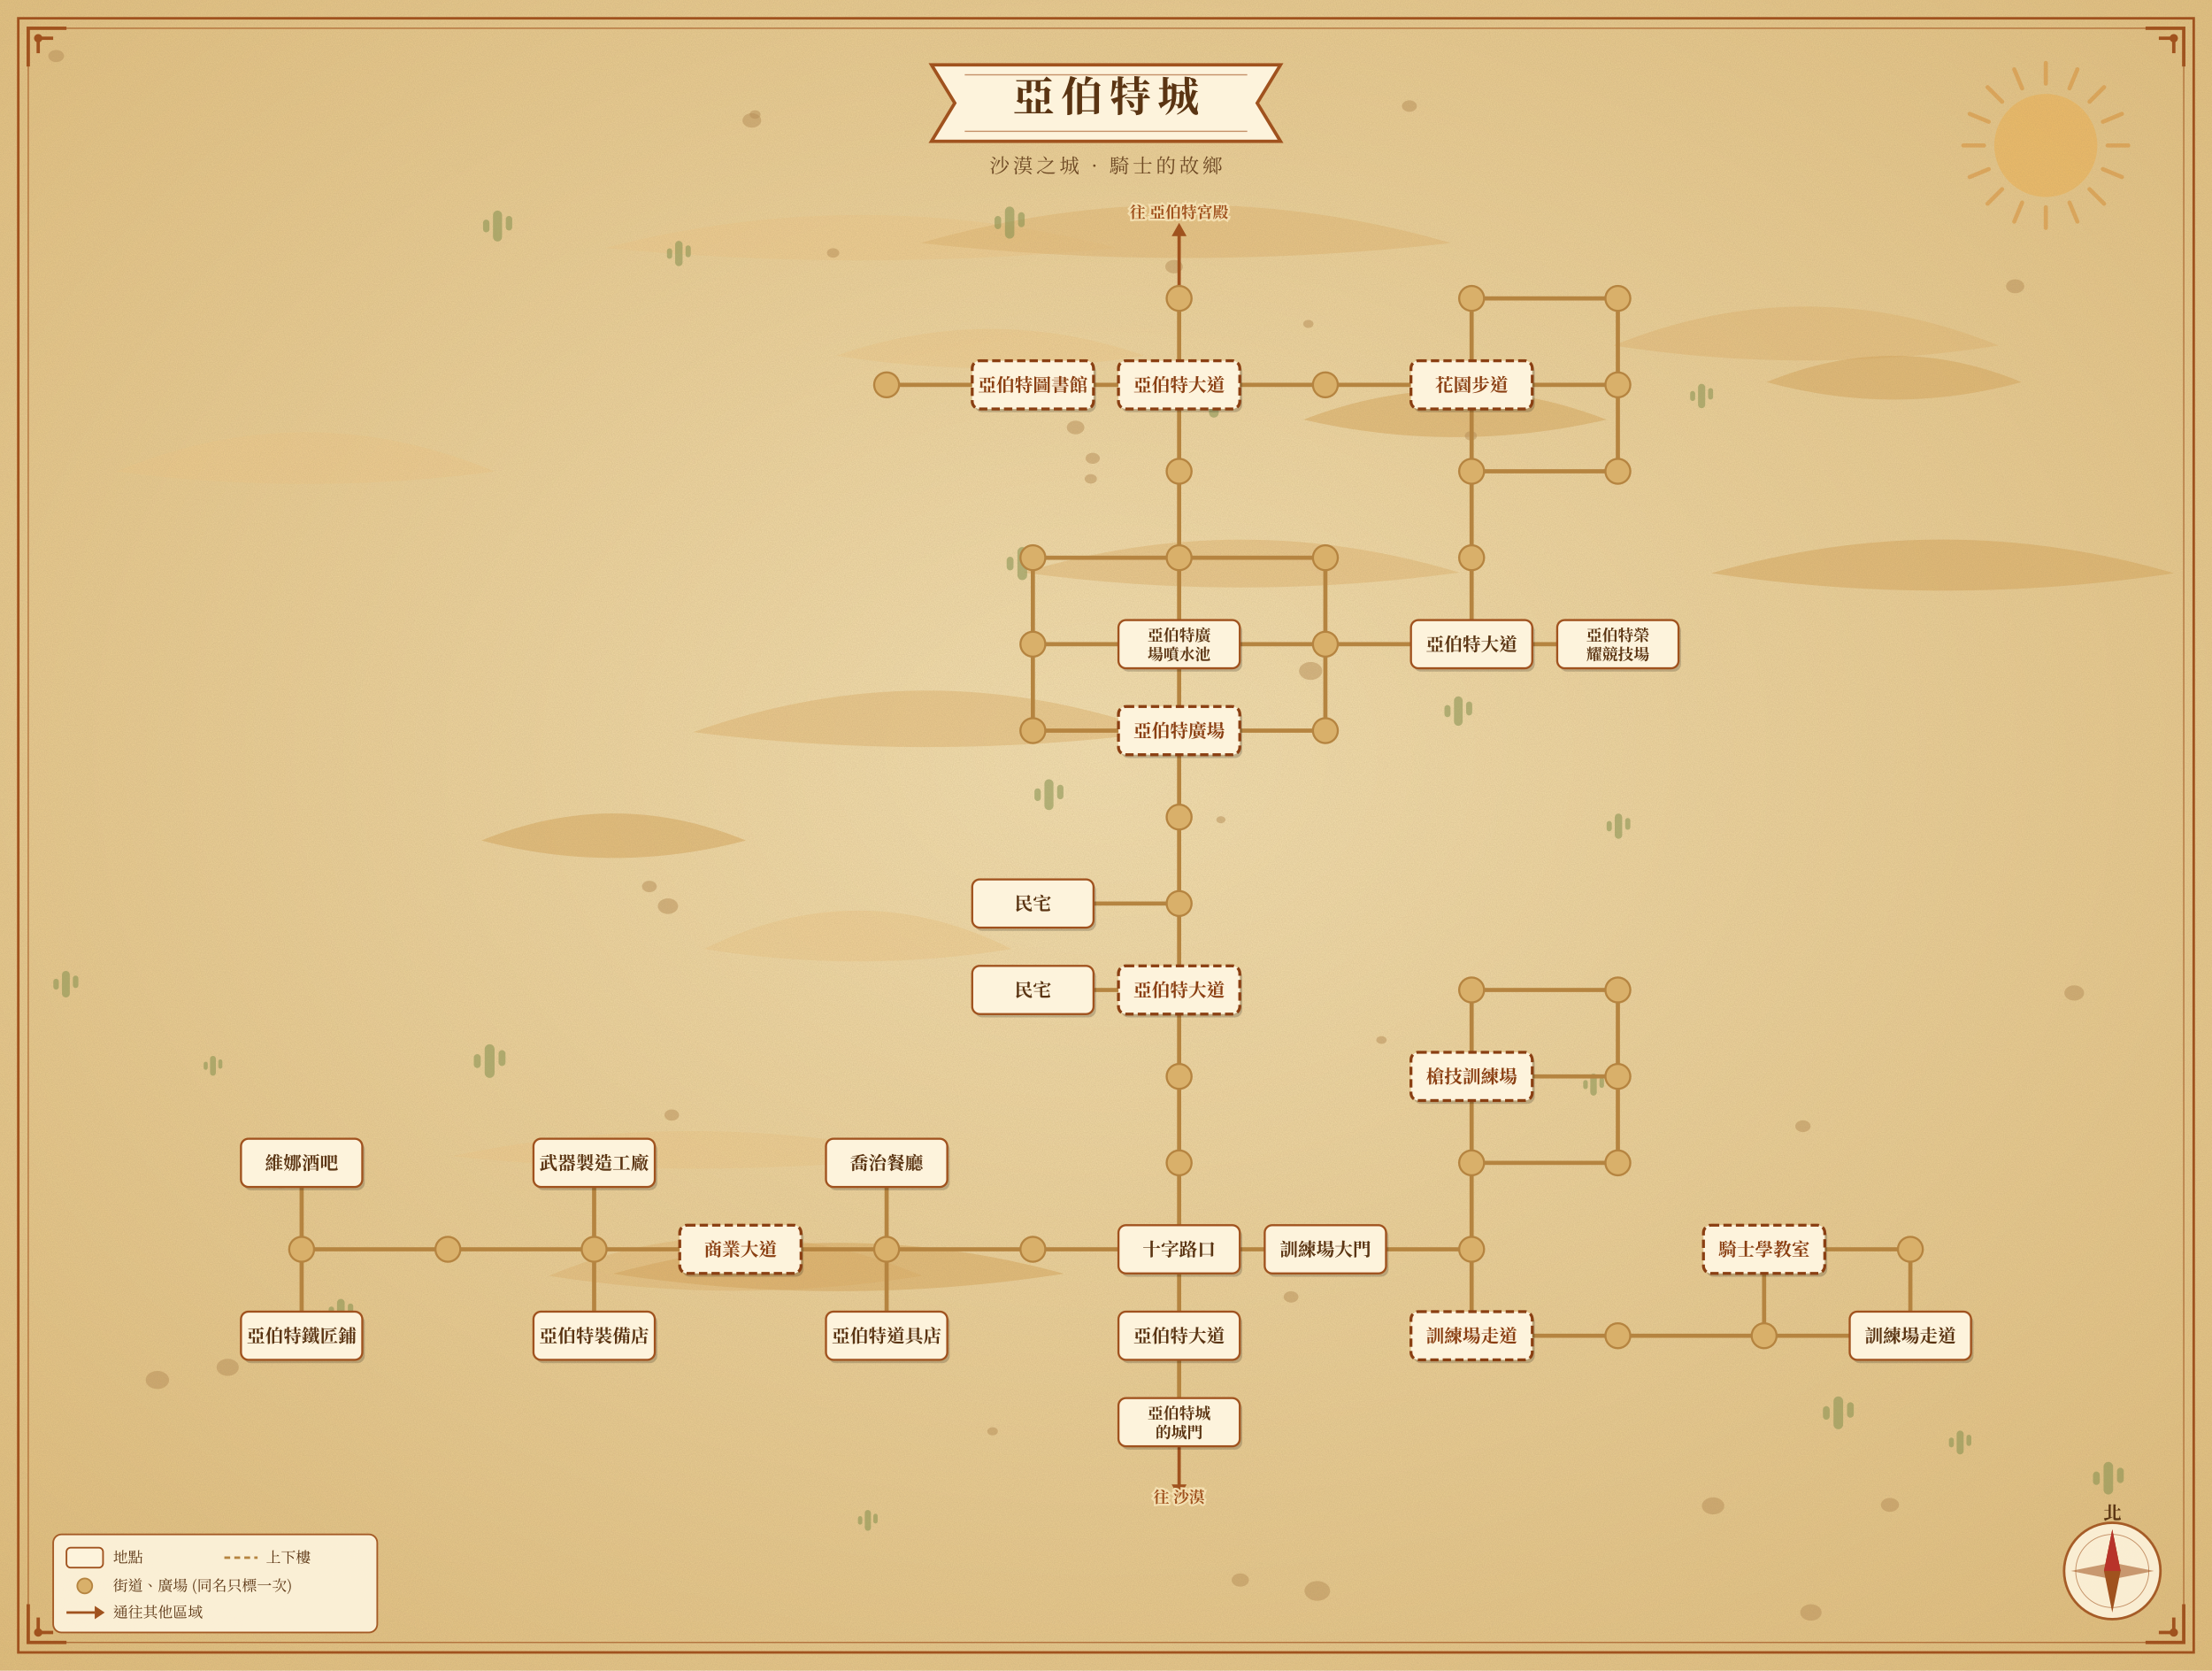
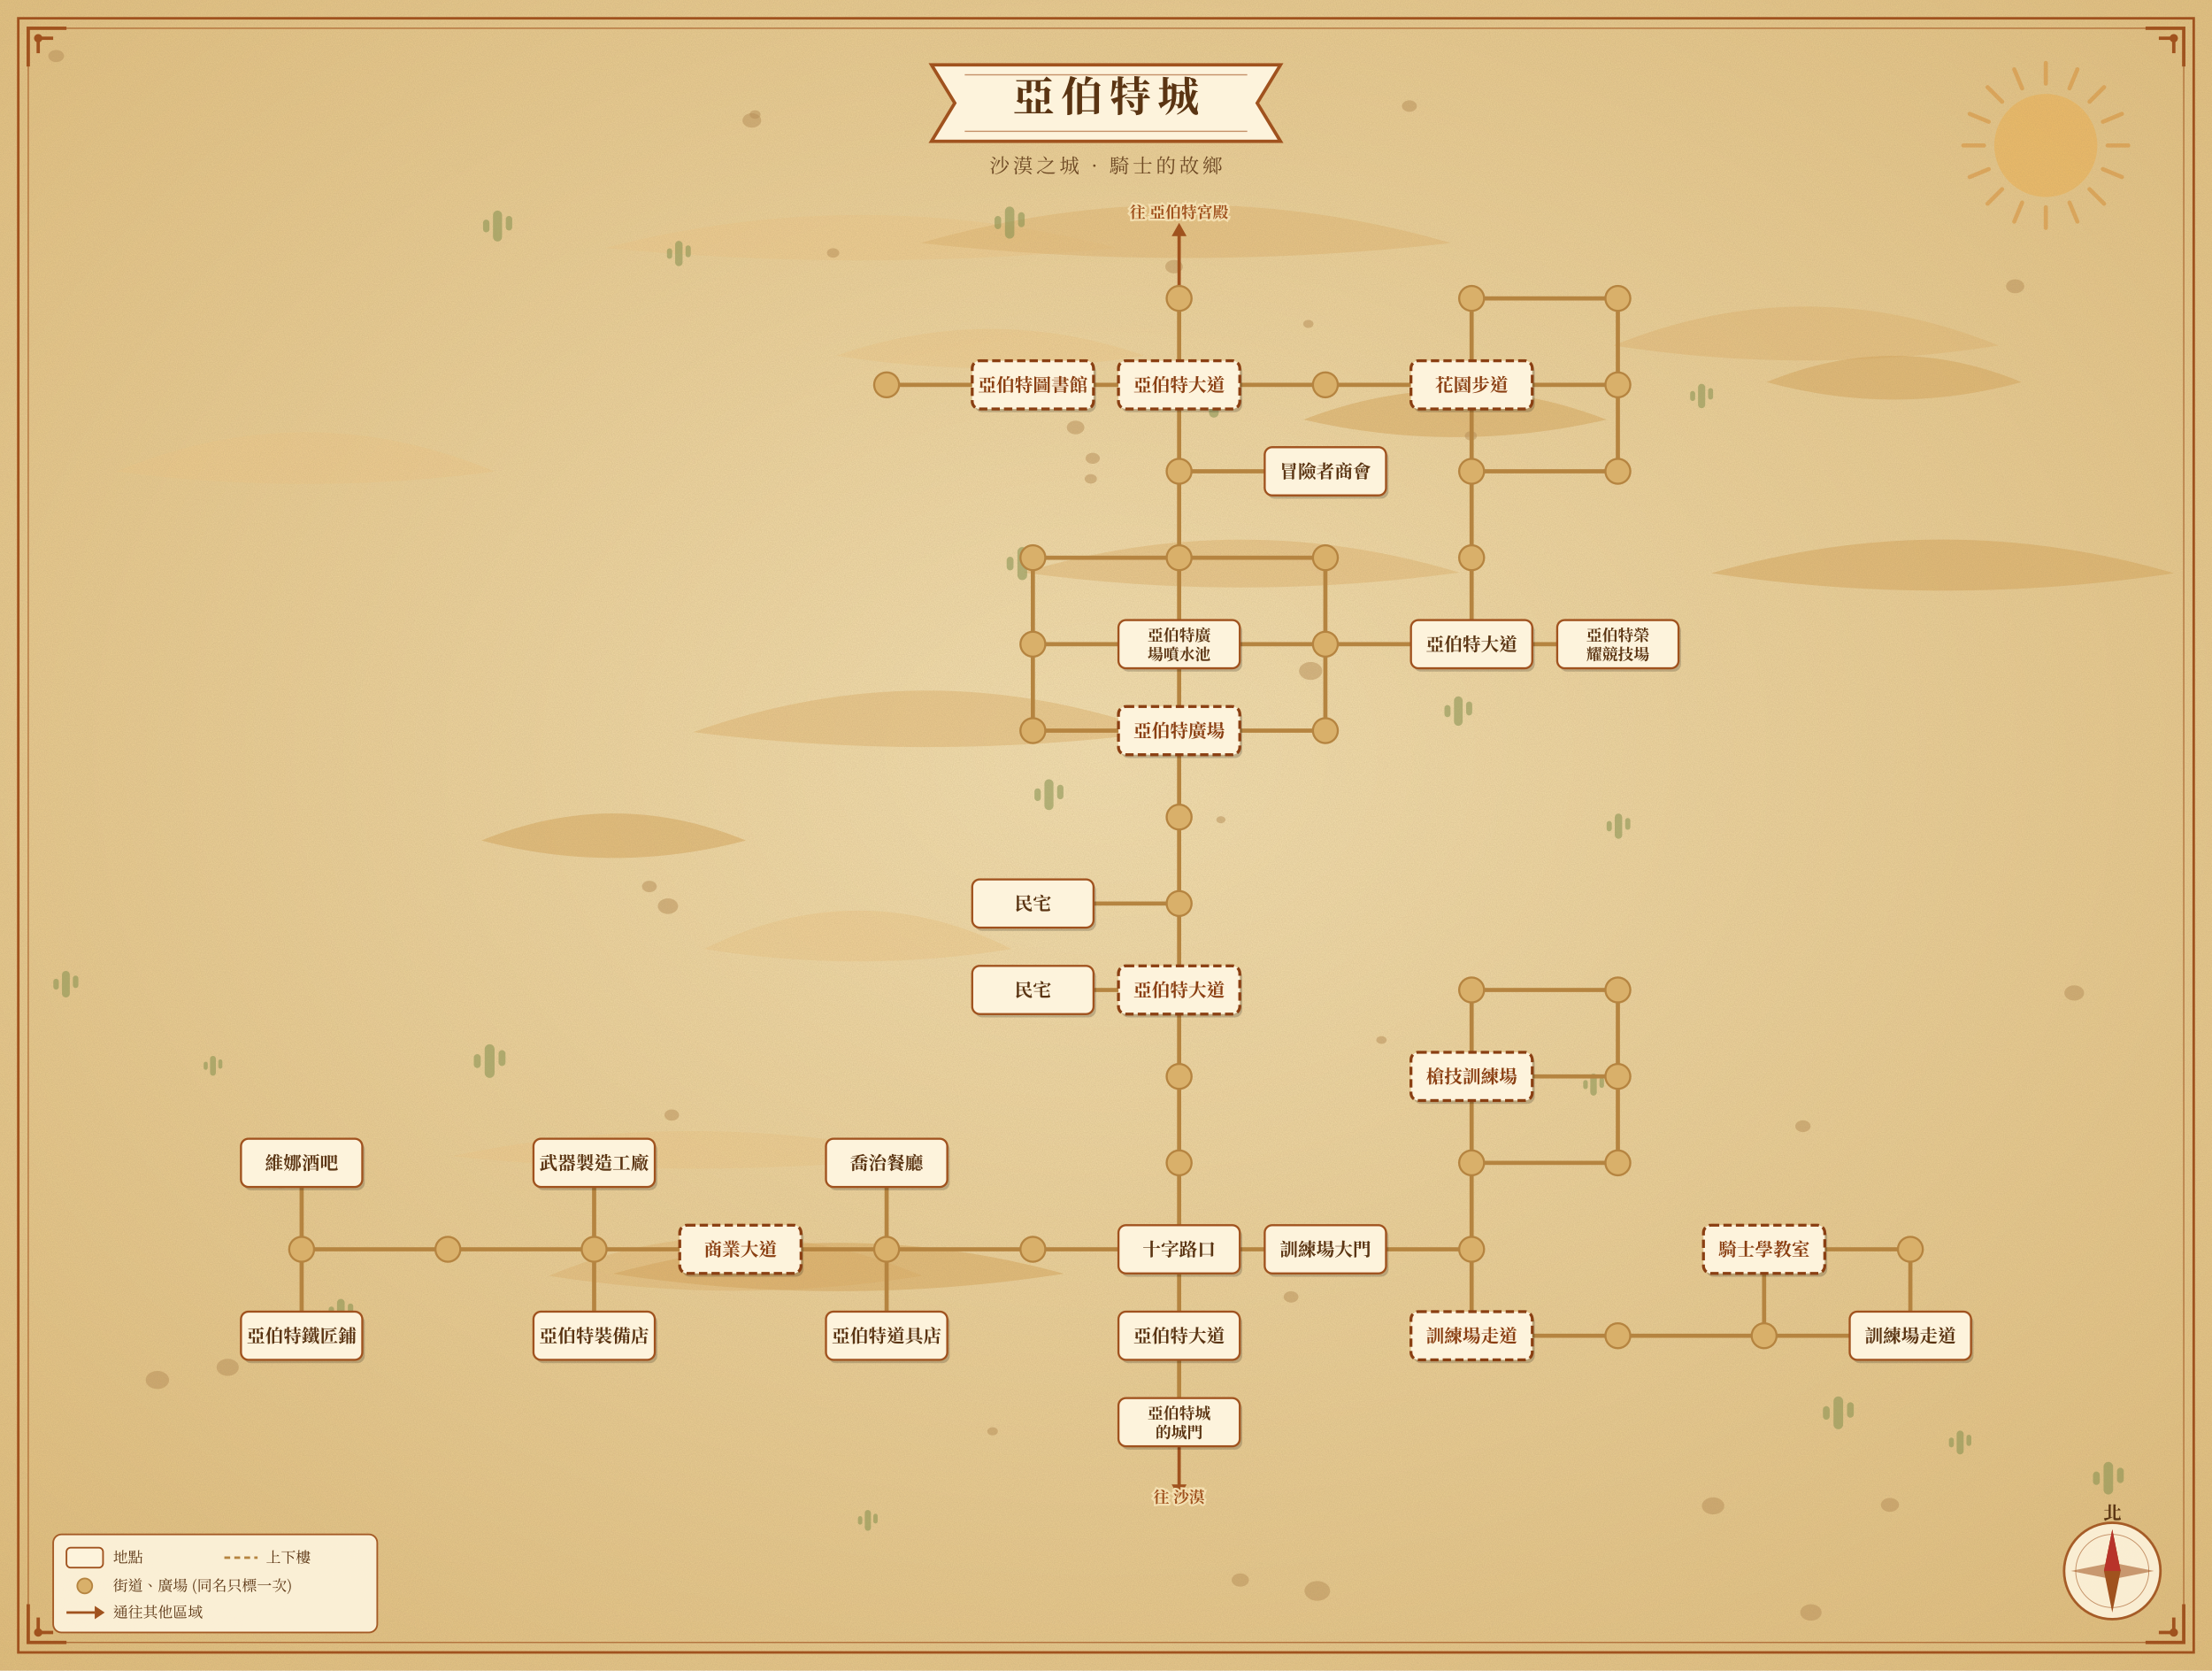
<svg xmlns="http://www.w3.org/2000/svg" viewBox="0 0 2662 2010" width="2662" height="2010" data-area="11300" role="img" aria-label="亞伯特城地圖">
  <defs>
    <radialGradient id="paper" cx="50%" cy="45%" r="75%">
      <stop offset="0" stop-color="#f3dfb0" />
      <stop offset="1" stop-color="#e0bd7c" />
    </radialGradient>
    <filter id="grain" x="0" y="0" width="100%" height="100%">
      <feTurbulence type="fractalNoise" baseFrequency=".8" numOctaves="2" seed="48" result="n" />
      <feColorMatrix in="n" type="matrix" values="0 0 0 0 .35  0 0 0 0 .25  0 0 0 0 .12  0 0 0 .22 0" />
    </filter>
    <style>.am-room.am-here circle,.am-room.am-here rect:not([opacity]){stroke:#d1281e;stroke-width:6}</style>
  </defs>
  <rect width="2662" height="2010" fill="url(#paper)" />
  <g class="am-bg">
    <path d="M727.7 298.3q308.4 -79.4 616.9 0q-308.4 30 -616.9 0Z" fill="#ecc98a" opacity=".55" />
    <path d="M139.6 567.3q228 -94.8 456 0q-228 30 -456 0Z" fill="#ecc98a" opacity=".55" />
    <path d="M1006.3 427.9q185.5 -64.4 371 0q-185.5 30 -371 0Z" fill="#ecc98a" opacity=".55" />
    <path d="M542.7 1391q288.9 -60.4 577.8 0q-288.9 30 -577.8 0Z" fill="#ecc98a" opacity=".55" />
    <path d="M847.5 1141.7q185 -92.5 370 0q-185 30 -370 0Z" fill="#ecc98a" opacity=".55" />
    <path d="M1107.8 292.4q319.1 -92.1 638.3 0q-319.1 36 -638.3 0Z" fill="#e2b874" opacity=".55" />
    <path d="M1231.7 688.8q262.1 -79.2 524.3 0q-262.1 36 -524.3 0Z" fill="#e2b874" opacity=".55" />
    <path d="M1941.3 415.7q232 -93.9 464.1 0q-232 36 -464.1 0Z" fill="#e2b874" opacity=".55" />
    <path d="M834 880.8q281 -100 561.9 0q-281 36 -561.9 0Z" fill="#e2b874" opacity=".55" />
    <path d="M660.4 1534.9q224.8 -93.8 449.6 0q-224.8 36 -449.6 0Z" fill="#e2b874" opacity=".55" />
    <path d="M737.5 1532.4q271.5 -74.4 543 0q-271.5 42 -543 0Z" fill="#d8a95f" opacity=".55" />
    <path d="M1568.5 504.9q182.4 -70.8 364.8 0q-182.4 42 -364.8 0Z" fill="#d8a95f" opacity=".55" />
    <path d="M2126 459.7q153.4 -63.4 306.8 0q-153.4 42 -306.8 0Z" fill="#d8a95f" opacity=".55" />
    <path d="M579.3 1011.2q159.2 -65.2 318.4 0q-159.2 42 -318.4 0Z" fill="#d8a95f" opacity=".55" />
    <path d="M2059.3 689.6q278.5 -81 557.1 0q-278.5 42 -557.1 0Z" fill="#d8a95f" opacity=".55" />
    <g opacity=".5">
      <circle cx="2462" cy="175" r="62" fill="#f1b04a" />
      <line x1="2536.4" y1="175" x2="2561.2" y2="175" stroke="#d98a2b" stroke-width="5" stroke-linecap="round" />
      <line x1="2530.7" y1="203.5" x2="2553.6" y2="213" stroke="#d98a2b" stroke-width="5" stroke-linecap="round" />
      <line x1="2514.6" y1="227.6" x2="2532.1" y2="245.1" stroke="#d98a2b" stroke-width="5" stroke-linecap="round" />
      <line x1="2490.5" y1="243.7" x2="2500" y2="266.6" stroke="#d98a2b" stroke-width="5" stroke-linecap="round" />
      <line x1="2462" y1="249.4" x2="2462" y2="274.2" stroke="#d98a2b" stroke-width="5" stroke-linecap="round" />
      <line x1="2433.5" y1="243.7" x2="2424" y2="266.6" stroke="#d98a2b" stroke-width="5" stroke-linecap="round" />
      <line x1="2409.4" y1="227.6" x2="2391.9" y2="245.1" stroke="#d98a2b" stroke-width="5" stroke-linecap="round" />
      <line x1="2393.3" y1="203.5" x2="2370.4" y2="213" stroke="#d98a2b" stroke-width="5" stroke-linecap="round" />
      <line x1="2387.6" y1="175" x2="2362.8" y2="175" stroke="#d98a2b" stroke-width="5" stroke-linecap="round" />
      <line x1="2393.3" y1="146.5" x2="2370.4" y2="137" stroke="#d98a2b" stroke-width="5" stroke-linecap="round" />
      <line x1="2409.4" y1="122.4" x2="2391.9" y2="104.9" stroke="#d98a2b" stroke-width="5" stroke-linecap="round" />
      <line x1="2433.5" y1="106.3" x2="2424" y2="83.4" stroke="#d98a2b" stroke-width="5" stroke-linecap="round" />
      <line x1="2462" y1="100.6" x2="2462" y2="75.8" stroke="#d98a2b" stroke-width="5" stroke-linecap="round" />
      <line x1="2490.5" y1="106.3" x2="2500" y2="83.4" stroke="#d98a2b" stroke-width="5" stroke-linecap="round" />
      <line x1="2514.6" y1="122.4" x2="2532.1" y2="104.9" stroke="#d98a2b" stroke-width="5" stroke-linecap="round" />
      <line x1="2530.7" y1="146.5" x2="2553.6" y2="137" stroke="#d98a2b" stroke-width="5" stroke-linecap="round" />
    </g>
    <g opacity=".55" fill="#7f8f4a">
      <rect x="2206.5" y="1680" width="11.6" height="39.5" rx="5.8" />
      <rect x="2193.8" y="1691.7" width="8.1" height="16.3" rx="4.1" />
      <rect x="2222.8" y="1687" width="8.1" height="18.6" rx="4.1" />
    </g>
    <g opacity=".55" fill="#7f8f4a">
      <rect x="1209.4" y="248.5" width="11.3" height="38.6" rx="5.7" />
      <rect x="1196.9" y="259.8" width="7.9" height="15.9" rx="4" />
      <rect x="1225.2" y="255.3" width="7.9" height="18.1" rx="4" />
    </g>
    <g opacity=".55" fill="#7f8f4a">
      <rect x="1943.3" y="978.8" width="8.9" height="30.3" rx="4.5" />
      <rect x="1933.5" y="987.7" width="6.2" height="12.5" rx="3.1" />
      <rect x="1955.8" y="984.1" width="6.2" height="14.2" rx="3.1" />
    </g>
    <g opacity=".55" fill="#7f8f4a">
      <rect x="583.3" y="1256.3" width="11.9" height="40.5" rx="6" />
      <rect x="570.2" y="1268.2" width="8.3" height="16.7" rx="4.2" />
      <rect x="600" y="1263.4" width="8.3" height="19.1" rx="4.2" />
    </g>
    <g opacity=".55" fill="#7f8f4a">
      <rect x="252.8" y="1270.3" width="7" height="23.9" rx="3.5" />
      <rect x="245.1" y="1277.3" width="4.9" height="9.8" rx="2.5" />
      <rect x="262.7" y="1274.5" width="4.9" height="11.2" rx="2.5" />
    </g>
    <g opacity=".55" fill="#7f8f4a">
      <rect x="2043.5" y="461.8" width="8.6" height="29.3" rx="4.3" />
      <rect x="2034" y="470.4" width="6" height="12" rx="3" />
      <rect x="2055.6" y="466.9" width="6" height="13.8" rx="3" />
    </g>
    <g opacity=".55" fill="#7f8f4a">
      <rect x="74.6" y="1168.1" width="9.4" height="31.9" rx="4.7" />
      <rect x="64.2" y="1177.5" width="6.6" height="13.1" rx="3.3" />
      <rect x="87.7" y="1173.7" width="6.6" height="15" rx="3.3" />
    </g>
    <g opacity=".55" fill="#7f8f4a">
      <rect x="1913.8" y="1291.6" width="7.8" height="26.5" rx="3.9" />
      <rect x="1905.3" y="1299.4" width="5.5" height="10.9" rx="2.7" />
      <rect x="1924.8" y="1296.3" width="5.5" height="12.5" rx="2.7" />
    </g>
    <g opacity=".55" fill="#7f8f4a">
      <rect x="2531.5" y="1758.8" width="11.5" height="39.2" rx="5.8" />
      <rect x="2518.8" y="1770.4" width="8.1" height="16.1" rx="4" />
      <rect x="2547.7" y="1765.8" width="8.1" height="18.4" rx="4" />
    </g>
    <g opacity=".55" fill="#7f8f4a">
      <rect x="1749.8" y="837.8" width="10.4" height="35.4" rx="5.2" />
      <rect x="1738.3" y="848.2" width="7.3" height="14.6" rx="3.6" />
      <rect x="1764.4" y="844" width="7.3" height="16.7" rx="3.6" />
    </g>
    <g opacity=".55" fill="#7f8f4a">
      <rect x="2354.7" y="1721.1" width="8.4" height="28.7" rx="4.2" />
      <rect x="2345.4" y="1729.5" width="5.9" height="11.8" rx="3" />
      <rect x="2366.5" y="1726.1" width="5.9" height="13.5" rx="3" />
    </g>
    <g opacity=".55" fill="#7f8f4a">
      <rect x="1224.4" y="658.1" width="11.7" height="39.8" rx="5.9" />
      <rect x="1211.5" y="669.8" width="8.2" height="16.4" rx="4.1" />
      <rect x="1240.7" y="665.1" width="8.2" height="18.7" rx="4.1" />
    </g>
    <g opacity=".55" fill="#7f8f4a">
      <rect x="812.5" y="289.8" width="8.9" height="30.4" rx="4.5" />
      <rect x="802.6" y="298.8" width="6.3" height="12.5" rx="3.1" />
      <rect x="825" y="295.2" width="6.3" height="14.3" rx="3.1" />
    </g>
    <g opacity=".55" fill="#7f8f4a">
      <rect x="1040.7" y="1816.6" width="7.4" height="25.1" rx="3.7" />
      <rect x="1032.5" y="1824" width="5.2" height="10.3" rx="2.6" />
      <rect x="1051" y="1821.1" width="5.2" height="11.8" rx="2.6" />
    </g>
    <g opacity=".55" fill="#7f8f4a">
      <rect x="593.3" y="253.3" width="10.9" height="37.2" rx="5.5" />
      <rect x="581.3" y="264.2" width="7.7" height="15.3" rx="3.8" />
      <rect x="608.7" y="259.8" width="7.7" height="17.5" rx="3.8" />
    </g>
    <g opacity=".55" fill="#7f8f4a">
      <rect x="1455" y="462.5" width="11.7" height="39.9" rx="5.9" />
      <rect x="1442" y="474.2" width="8.2" height="16.4" rx="4.1" />
      <rect x="1471.4" y="469.5" width="8.2" height="18.8" rx="4.1" />
    </g>
    <g opacity=".55" fill="#7f8f4a">
      <rect x="405.6" y="1562.7" width="9.2" height="31.4" rx="4.6" />
      <rect x="395.5" y="1571.9" width="6.5" height="12.9" rx="3.2" />
      <rect x="418.6" y="1568.2" width="6.5" height="14.8" rx="3.2" />
    </g>
    <g opacity=".55" fill="#7f8f4a">
      <rect x="1256.9" y="937.5" width="10.9" height="37.1" rx="5.5" />
      <rect x="1244.9" y="948.4" width="7.6" height="15.3" rx="3.8" />
      <rect x="1272.2" y="944.1" width="7.6" height="17.5" rx="3.8" />
    </g>
    <ellipse cx="1294.4" cy="514.3" rx="10.6" ry="8.2" fill="#b88e55" opacity=".5" />
    <ellipse cx="1412.9" cy="320.8" rx="10.6" ry="8.1" fill="#b88e55" opacity=".5" />
    <ellipse cx="1315" cy="551.4" rx="8.6" ry="6.6" fill="#b88e55" opacity=".5" />
    <ellipse cx="2496.2" cy="1194.6" rx="11.9" ry="9.2" fill="#b88e55" opacity=".5" />
    <ellipse cx="1312.7" cy="576.1" rx="7.4" ry="5.7" fill="#b88e55" opacity=".5" />
    <ellipse cx="1002.6" cy="304.3" rx="7.4" ry="5.7" fill="#b88e55" opacity=".5" />
    <ellipse cx="1662.5" cy="1251.2" rx="6.2" ry="4.7" fill="#b88e55" opacity=".5" />
    <ellipse cx="781.5" cy="1066.5" rx="8.9" ry="6.9" fill="#b88e55" opacity=".5" />
    <ellipse cx="1194.5" cy="1722" rx="6.4" ry="4.9" fill="#b88e55" opacity=".5" />
    <ellipse cx="904.8" cy="144.9" rx="11.3" ry="8.7" fill="#b88e55" opacity=".5" />
    <ellipse cx="1577.3" cy="807.2" rx="14" ry="10.8" fill="#b88e55" opacity=".5" />
    <ellipse cx="1585.3" cy="1914" rx="15.4" ry="11.9" fill="#b88e55" opacity=".5" />
    <ellipse cx="2274.4" cy="1810.5" rx="10.9" ry="8.4" fill="#b88e55" opacity=".5" />
    <ellipse cx="274" cy="1645" rx="13.4" ry="10.3" fill="#b88e55" opacity=".5" />
    <ellipse cx="337.8" cy="1421" rx="11.1" ry="8.5" fill="#b88e55" opacity=".5" />
    <ellipse cx="67.6" cy="67.4" rx="9.5" ry="7.3" fill="#b88e55" opacity=".5" />
    <ellipse cx="1696.1" cy="127.6" rx="9" ry="6.9" fill="#b88e55" opacity=".5" />
    <ellipse cx="1770.1" cy="524.3" rx="7.3" ry="5.6" fill="#b88e55" opacity=".5" />
    <ellipse cx="189.4" cy="1660.2" rx="14.1" ry="10.9" fill="#b88e55" opacity=".5" />
    <ellipse cx="2169.7" cy="1354.9" rx="9.2" ry="7.1" fill="#b88e55" opacity=".5" />
    <ellipse cx="808.4" cy="1341.5" rx="8.8" ry="6.8" fill="#b88e55" opacity=".5" />
    <ellipse cx="1553.7" cy="1560.3" rx="8.9" ry="6.8" fill="#b88e55" opacity=".5" />
    <ellipse cx="2179.3" cy="1939.9" rx="12.9" ry="9.9" fill="#b88e55" opacity=".5" />
    <ellipse cx="1492.6" cy="1900.9" rx="10.4" ry="8" fill="#b88e55" opacity=".5" />
    <ellipse cx="1574.5" cy="389.7" rx="6.2" ry="4.8" fill="#b88e55" opacity=".5" />
    <ellipse cx="2425.1" cy="344.4" rx="11" ry="8.4" fill="#b88e55" opacity=".5" />
    <ellipse cx="908.7" cy="137.8" rx="6.6" ry="5.1" fill="#b88e55" opacity=".5" />
    <ellipse cx="1469.3" cy="986.2" rx="5.5" ry="4.2" fill="#b88e55" opacity=".5" />
    <ellipse cx="2061.6" cy="1811.7" rx="13.5" ry="10.3" fill="#b88e55" opacity=".5" />
    <ellipse cx="803.8" cy="1090.2" rx="12.2" ry="9.4" fill="#b88e55" opacity=".5" />
  </g>
  <rect width="2662" height="2010" filter="url(#grain)" />
  <rect x="22" y="22" width="2618" height="1966" fill="none" stroke="#a0521e" stroke-width="3" />
  <rect x="34" y="34" width="2594" height="1942" fill="none" stroke="#a0521e" stroke-width="1.5" opacity=".7" />
  <path d="M34 80V34H80M46 64V46H64" stroke="#a0521e" stroke-width="4" fill="none" />
  <circle cx="46" cy="46" r="5" fill="#a0521e" />
  <path d="M2628 80V34H2582M2616 64V46H2598" stroke="#a0521e" stroke-width="4" fill="none" />
  <circle cx="2616" cy="46" r="5" fill="#a0521e" />
  <path d="M34 1930V1976H80M46 1946V1964H64" stroke="#a0521e" stroke-width="4" fill="none" />
  <circle cx="46" cy="1964" r="5" fill="#a0521e" />
  <path d="M2628 1930V1976H2582M2616 1946V1964H2598" stroke="#a0521e" stroke-width="4" fill="none" />
  <circle cx="2616" cy="1964" r="5" fill="#a0521e" />
  <g class="am-links">
    <line x1="1419" y1="1711" x2="1419" y2="1607" stroke="#b58440" stroke-width="5" stroke-linecap="round" />
    <line x1="1419" y1="1607" x2="1419" y2="1503" stroke="#b58440" stroke-width="5" stroke-linecap="round" />
    <line x1="1419" y1="1503" x2="1419" y2="1399" stroke="#b58440" stroke-width="5" stroke-linecap="round" />
    <line x1="1419" y1="1503" x2="1595" y2="1503" stroke="#b58440" stroke-width="5" stroke-linecap="round" />
    <line x1="1419" y1="1503" x2="1243" y2="1503" stroke="#b58440" stroke-width="5" stroke-linecap="round" />
    <line x1="1419" y1="1399" x2="1419" y2="1295" stroke="#b58440" stroke-width="5" stroke-linecap="round" />
    <line x1="1419" y1="1295" x2="1419" y2="1191" stroke="#b58440" stroke-width="5" stroke-linecap="round" />
    <line x1="1419" y1="1191" x2="1419" y2="1087" stroke="#b58440" stroke-width="5" stroke-linecap="round" />
    <line x1="1419" y1="1191" x2="1243" y2="1191" stroke="#b58440" stroke-width="5" stroke-linecap="round" />
    <line x1="1419" y1="1087" x2="1419" y2="983" stroke="#b58440" stroke-width="5" stroke-linecap="round" />
    <line x1="1419" y1="1087" x2="1243" y2="1087" stroke="#b58440" stroke-width="5" stroke-linecap="round" />
    <line x1="1419" y1="983" x2="1419" y2="879" stroke="#b58440" stroke-width="5" stroke-linecap="round" />
    <line x1="1419" y1="879" x2="1419" y2="775" stroke="#b58440" stroke-width="5" stroke-linecap="round" />
    <line x1="1419" y1="879" x2="1243" y2="879" stroke="#b58440" stroke-width="5" stroke-linecap="round" />
    <line x1="1419" y1="879" x2="1595" y2="879" stroke="#b58440" stroke-width="5" stroke-linecap="round" />
    <line x1="1419" y1="775" x2="1419" y2="671" stroke="#b58440" stroke-width="5" stroke-linecap="round" />
    <line x1="1419" y1="775" x2="1243" y2="775" stroke="#b58440" stroke-width="5" stroke-linecap="round" />
    <line x1="1419" y1="775" x2="1595" y2="775" stroke="#b58440" stroke-width="5" stroke-linecap="round" />
    <line x1="1419" y1="671" x2="1419" y2="567" stroke="#b58440" stroke-width="5" stroke-linecap="round" />
    <line x1="1419" y1="671" x2="1243" y2="671" stroke="#b58440" stroke-width="5" stroke-linecap="round" />
    <line x1="1419" y1="671" x2="1595" y2="671" stroke="#b58440" stroke-width="5" stroke-linecap="round" />
    <line x1="1419" y1="567" x2="1419" y2="463" stroke="#b58440" stroke-width="5" stroke-linecap="round" />
+     <line x1="1419" y1="567" x2="1595" y2="567" stroke="#b58440" stroke-width="5" stroke-linecap="round" />
    <line x1="1419" y1="463" x2="1419" y2="359" stroke="#b58440" stroke-width="5" stroke-linecap="round" />
    <line x1="1419" y1="463" x2="1595" y2="463" stroke="#b58440" stroke-width="5" stroke-linecap="round" />
    <line x1="1419" y1="463" x2="1243" y2="463" stroke="#b58440" stroke-width="5" stroke-linecap="round" />
    <line x1="1243" y1="1503" x2="1067" y2="1503" stroke="#b58440" stroke-width="5" stroke-linecap="round" />
    <line x1="1067" y1="1503" x2="1067" y2="1399" stroke="#b58440" stroke-width="5" stroke-linecap="round" />
    <line x1="1067" y1="1503" x2="1067" y2="1607" stroke="#b58440" stroke-width="5" stroke-linecap="round" />
    <line x1="1067" y1="1503" x2="891" y2="1503" stroke="#b58440" stroke-width="5" stroke-linecap="round" />
    <line x1="891" y1="1503" x2="715" y2="1503" stroke="#b58440" stroke-width="5" stroke-linecap="round" />
    <line x1="715" y1="1503" x2="715" y2="1399" stroke="#b58440" stroke-width="5" stroke-linecap="round" />
    <line x1="715" y1="1503" x2="715" y2="1607" stroke="#b58440" stroke-width="5" stroke-linecap="round" />
    <line x1="715" y1="1503" x2="539" y2="1503" stroke="#b58440" stroke-width="5" stroke-linecap="round" />
    <line x1="539" y1="1503" x2="363" y2="1503" stroke="#b58440" stroke-width="5" stroke-linecap="round" />
    <line x1="363" y1="1503" x2="363" y2="1399" stroke="#b58440" stroke-width="5" stroke-linecap="round" />
    <line x1="363" y1="1503" x2="363" y2="1607" stroke="#b58440" stroke-width="5" stroke-linecap="round" />
    <line x1="1595" y1="879" x2="1595" y2="775" stroke="#b58440" stroke-width="5" stroke-linecap="round" />
    <line x1="1595" y1="775" x2="1595" y2="671" stroke="#b58440" stroke-width="5" stroke-linecap="round" />
    <line x1="1595" y1="775" x2="1771" y2="775" stroke="#b58440" stroke-width="5" stroke-linecap="round" />
    <line x1="1243" y1="671" x2="1243" y2="775" stroke="#b58440" stroke-width="5" stroke-linecap="round" />
    <line x1="1243" y1="775" x2="1243" y2="879" stroke="#b58440" stroke-width="5" stroke-linecap="round" />
    <line x1="1771" y1="775" x2="1771" y2="671" stroke="#b58440" stroke-width="5" stroke-linecap="round" />
    <line x1="1771" y1="775" x2="1947" y2="775" stroke="#b58440" stroke-width="5" stroke-linecap="round" />
    <line x1="1243" y1="463" x2="1067" y2="463" stroke="#b58440" stroke-width="5" stroke-linecap="round" />
    <line x1="1595" y1="463" x2="1771" y2="463" stroke="#b58440" stroke-width="5" stroke-linecap="round" />
    <line x1="1771" y1="463" x2="1947" y2="463" stroke="#b58440" stroke-width="5" stroke-linecap="round" />
    <line x1="1771" y1="463" x2="1771" y2="567" stroke="#b58440" stroke-width="5" stroke-linecap="round" />
    <line x1="1771" y1="463" x2="1771" y2="359" stroke="#b58440" stroke-width="5" stroke-linecap="round" />
    <line x1="1947" y1="463" x2="1947" y2="567" stroke="#b58440" stroke-width="5" stroke-linecap="round" />
    <line x1="1947" y1="463" x2="1947" y2="359" stroke="#b58440" stroke-width="5" stroke-linecap="round" />
    <line x1="1771" y1="359" x2="1947" y2="359" stroke="#b58440" stroke-width="5" stroke-linecap="round" />
    <line x1="1771" y1="567" x2="1947" y2="567" stroke="#b58440" stroke-width="5" stroke-linecap="round" />
    <line x1="1771" y1="567" x2="1771" y2="671" stroke="#b58440" stroke-width="5" stroke-linecap="round" />
    <line x1="1595" y1="1503" x2="1771" y2="1503" stroke="#b58440" stroke-width="5" stroke-linecap="round" />
    <line x1="1771" y1="1503" x2="1771" y2="1399" stroke="#b58440" stroke-width="5" stroke-linecap="round" />
    <line x1="1771" y1="1503" x2="1771" y2="1607" stroke="#b58440" stroke-width="5" stroke-linecap="round" />
    <line x1="1771" y1="1399" x2="1771" y2="1295" stroke="#b58440" stroke-width="5" stroke-linecap="round" />
    <line x1="1771" y1="1399" x2="1947" y2="1399" stroke="#b58440" stroke-width="5" stroke-linecap="round" />
    <line x1="1771" y1="1295" x2="1771" y2="1191" stroke="#b58440" stroke-width="5" stroke-linecap="round" />
    <line x1="1771" y1="1295" x2="1947" y2="1295" stroke="#b58440" stroke-width="5" stroke-linecap="round" />
    <line x1="1771" y1="1191" x2="1947" y2="1191" stroke="#b58440" stroke-width="5" stroke-linecap="round" />
    <line x1="1947" y1="1191" x2="1947" y2="1295" stroke="#b58440" stroke-width="5" stroke-linecap="round" />
    <line x1="1947" y1="1295" x2="1947" y2="1399" stroke="#b58440" stroke-width="5" stroke-linecap="round" />
    <line x1="1771" y1="1607" x2="1947" y2="1607" stroke="#b58440" stroke-width="5" stroke-linecap="round" />
    <line x1="1947" y1="1607" x2="2123" y2="1607" stroke="#b58440" stroke-width="5" stroke-linecap="round" />
    <line x1="2123" y1="1607" x2="2123" y2="1503" stroke="#b58440" stroke-width="5" stroke-linecap="round" />
    <line x1="2123" y1="1607" x2="2299" y2="1607" stroke="#b58440" stroke-width="5" stroke-linecap="round" />
    <line x1="2123" y1="1503" x2="2299" y2="1503" stroke="#b58440" stroke-width="5" stroke-linecap="round" />
    <line x1="2299" y1="1503" x2="2299" y2="1607" stroke="#b58440" stroke-width="5" stroke-linecap="round" />
  </g>
  <g class="am-exits">
    <line x1="1419" y1="1742" x2="1419" y2="1785.9" stroke="#a0521e" stroke-width="4" stroke-linecap="round" />
    <path d="M0 -9L16 0L0 9Z" fill="#a0521e" transform="translate(1419 1785.9) rotate(90)" />
    <text x="1419" y="1807.9" text-anchor="middle" font-family="'Noto Serif TC','Noto Serif CJK TC','Source Han Serif TC','PMingLiU','Songti TC',serif" font-size="19" font-weight="700" fill="#a0521e" paint-order="stroke" stroke="#f3dfb0" stroke-width="5">往 沙漠</text>
    <line x1="1419" y1="344" x2="1419" y2="284.1" stroke="#a0521e" stroke-width="4" stroke-linecap="round" />
    <path d="M0 -9L16 0L0 9Z" fill="#a0521e" transform="translate(1419 284.1) rotate(-90)" />
    <text x="1419" y="262.1" text-anchor="middle" font-family="'Noto Serif TC','Noto Serif CJK TC','Source Han Serif TC','PMingLiU','Songti TC',serif" font-size="19" font-weight="700" fill="#a0521e" paint-order="stroke" stroke="#f3dfb0" stroke-width="5">往 亞伯特宮殿</text>
  </g>
  <g class="am-nodes">
    <g class="am-room" data-room="11304">
      <circle cx="1419" cy="1399" r="15" fill="#d9b06a" stroke="#b58440" stroke-width="2.5" />
    </g>
    <g class="am-room" data-room="11305">
      <circle cx="1419" cy="1295" r="15" fill="#d9b06a" stroke="#b58440" stroke-width="2.5" />
    </g>
    <g class="am-room" data-room="11307">
      <circle cx="1419" cy="1087" r="15" fill="#d9b06a" stroke="#b58440" stroke-width="2.5" />
    </g>
    <g class="am-room" data-room="11308">
      <circle cx="1419" cy="983" r="15" fill="#d9b06a" stroke="#b58440" stroke-width="2.5" />
    </g>
    <g class="am-room" data-room="11311">
      <circle cx="1419" cy="671" r="15" fill="#d9b06a" stroke="#b58440" stroke-width="2.5" />
    </g>
    <g class="am-room" data-room="11312">
      <circle cx="1419" cy="567" r="15" fill="#d9b06a" stroke="#b58440" stroke-width="2.5" />
    </g>
    <g class="am-room" data-room="11314">
      <circle cx="1419" cy="359" r="15" fill="#d9b06a" stroke="#b58440" stroke-width="2.5" />
    </g>
    <g class="am-room" data-room="11316">
      <circle cx="1243" cy="1503" r="15" fill="#d9b06a" stroke="#b58440" stroke-width="2.5" />
    </g>
    <g class="am-room" data-room="11317">
      <circle cx="1067" cy="1503" r="15" fill="#d9b06a" stroke="#b58440" stroke-width="2.5" />
    </g>
    <g class="am-room" data-room="11319">
      <circle cx="715" cy="1503" r="15" fill="#d9b06a" stroke="#b58440" stroke-width="2.5" />
    </g>
    <g class="am-room" data-room="11320">
      <circle cx="539" cy="1503" r="15" fill="#d9b06a" stroke="#b58440" stroke-width="2.5" />
    </g>
    <g class="am-room" data-room="11321">
      <circle cx="363" cy="1503" r="15" fill="#d9b06a" stroke="#b58440" stroke-width="2.5" />
    </g>
    <g class="am-room" data-room="11330">
      <circle cx="1595" cy="879" r="15" fill="#d9b06a" stroke="#b58440" stroke-width="2.5" />
    </g>
    <g class="am-room" data-room="11331">
      <circle cx="1595" cy="775" r="15" fill="#d9b06a" stroke="#b58440" stroke-width="2.5" />
    </g>
    <g class="am-room" data-room="11332">
      <circle cx="1595" cy="671" r="15" fill="#d9b06a" stroke="#b58440" stroke-width="2.5" />
    </g>
    <g class="am-room" data-room="11333">
      <circle cx="1243" cy="671" r="15" fill="#d9b06a" stroke="#b58440" stroke-width="2.5" />
    </g>
    <g class="am-room" data-room="11334">
      <circle cx="1243" cy="775" r="15" fill="#d9b06a" stroke="#b58440" stroke-width="2.5" />
    </g>
    <g class="am-room" data-room="11335">
      <circle cx="1243" cy="879" r="15" fill="#d9b06a" stroke="#b58440" stroke-width="2.5" />
    </g>
    <g class="am-room" data-room="11339">
      <circle cx="1067" cy="463" r="15" fill="#d9b06a" stroke="#b58440" stroke-width="2.5" />
    </g>
    <g class="am-room" data-room="11340">
      <circle cx="1595" cy="463" r="15" fill="#d9b06a" stroke="#b58440" stroke-width="2.5" />
    </g>
    <g class="am-room" data-room="11342">
      <circle cx="1947" cy="463" r="15" fill="#d9b06a" stroke="#b58440" stroke-width="2.5" />
    </g>
    <g class="am-room" data-room="11343">
      <circle cx="1771" cy="359" r="15" fill="#d9b06a" stroke="#b58440" stroke-width="2.5" />
    </g>
    <g class="am-room" data-room="11344">
      <circle cx="1947" cy="359" r="15" fill="#d9b06a" stroke="#b58440" stroke-width="2.5" />
    </g>
    <g class="am-room" data-room="11345">
      <circle cx="1771" cy="567" r="15" fill="#d9b06a" stroke="#b58440" stroke-width="2.5" />
    </g>
    <g class="am-room" data-room="11346">
      <circle cx="1947" cy="567" r="15" fill="#d9b06a" stroke="#b58440" stroke-width="2.5" />
    </g>
    <g class="am-room" data-room="11347">
      <circle cx="1771" cy="671" r="15" fill="#d9b06a" stroke="#b58440" stroke-width="2.5" />
    </g>
    <g class="am-room" data-room="11351">
      <circle cx="1771" cy="1503" r="15" fill="#d9b06a" stroke="#b58440" stroke-width="2.5" />
    </g>
    <g class="am-room" data-room="11352">
      <circle cx="1771" cy="1399" r="15" fill="#d9b06a" stroke="#b58440" stroke-width="2.5" />
    </g>
    <g class="am-room" data-room="11354">
      <circle cx="1771" cy="1191" r="15" fill="#d9b06a" stroke="#b58440" stroke-width="2.5" />
    </g>
    <g class="am-room" data-room="11355">
      <circle cx="1947" cy="1191" r="15" fill="#d9b06a" stroke="#b58440" stroke-width="2.5" />
    </g>
    <g class="am-room" data-room="11356">
      <circle cx="1947" cy="1295" r="15" fill="#d9b06a" stroke="#b58440" stroke-width="2.5" />
    </g>
    <g class="am-room" data-room="11357">
      <circle cx="1947" cy="1399" r="15" fill="#d9b06a" stroke="#b58440" stroke-width="2.5" />
    </g>
    <g class="am-room" data-room="11359">
      <circle cx="1947" cy="1607" r="15" fill="#d9b06a" stroke="#b58440" stroke-width="2.5" />
    </g>
    <g class="am-room" data-room="11360">
      <circle cx="2123" cy="1607" r="15" fill="#d9b06a" stroke="#b58440" stroke-width="2.5" />
    </g>
    <g class="am-room" data-room="11362">
      <circle cx="2299" cy="1503" r="15" fill="#d9b06a" stroke="#b58440" stroke-width="2.5" />
    </g>
  </g>
  <g class="am-plaques">
    <g class="am-room" data-room="11301">
      <rect x="1349" y="1686" width="146" height="58" rx="9" fill="#000" opacity=".18" />
      <rect x="1346" y="1682" width="146" height="58" rx="9" fill="#fdf3dc" stroke="#a0521e" stroke-width="2.5" />
      <text x="1419" y="1707" text-anchor="middle" font-family="'Noto Serif TC','Noto Serif CJK TC','Source Han Serif TC','PMingLiU','Songti TC',serif" font-size="19" font-weight="700" fill="#5a3412">亞伯特城</text>
      <text x="1419" y="1730" text-anchor="middle" font-family="'Noto Serif TC','Noto Serif CJK TC','Source Han Serif TC','PMingLiU','Songti TC',serif" font-size="19" font-weight="700" fill="#5a3412">的城門</text>
    </g>
    <g class="am-room" data-room="11302">
      <rect x="1349" y="1582" width="146" height="58" rx="9" fill="#000" opacity=".18" />
      <rect x="1346" y="1578" width="146" height="58" rx="9" fill="#fdf3dc" stroke="#a0521e" stroke-width="2.5" />
      <text x="1419" y="1615" text-anchor="middle" font-family="'Noto Serif TC','Noto Serif CJK TC','Source Han Serif TC','PMingLiU','Songti TC',serif" font-size="22" font-weight="700" fill="#5a3412">亞伯特大道</text>
    </g>
    <g class="am-room" data-room="11303">
      <rect x="1349" y="1478" width="146" height="58" rx="9" fill="#000" opacity=".18" />
      <rect x="1346" y="1474" width="146" height="58" rx="9" fill="#fdf3dc" stroke="#a0521e" stroke-width="2.5" />
      <text x="1419" y="1511" text-anchor="middle" font-family="'Noto Serif TC','Noto Serif CJK TC','Source Han Serif TC','PMingLiU','Songti TC',serif" font-size="22" font-weight="700" fill="#5a3412">十字路口</text>
    </g>
    <g class="am-room" data-room="11306">
      <rect x="1349" y="1166" width="146" height="58" rx="9" fill="#000" opacity=".18" />
      <rect x="1346" y="1162" width="146" height="58" rx="9" fill="#fdf3dc" stroke="#8a3f12" stroke-width="3.5" stroke-dasharray="10 5" />
      <text x="1419" y="1199" text-anchor="middle" font-family="'Noto Serif TC','Noto Serif CJK TC','Source Han Serif TC','PMingLiU','Songti TC',serif" font-size="22" font-weight="700" fill="#8a3f12">亞伯特大道</text>
    </g>
    <g class="am-room" data-room="11309">
      <rect x="1349" y="854" width="146" height="58" rx="9" fill="#000" opacity=".18" />
      <rect x="1346" y="850" width="146" height="58" rx="9" fill="#fdf3dc" stroke="#8a3f12" stroke-width="3.5" stroke-dasharray="10 5" />
      <text x="1419" y="887" text-anchor="middle" font-family="'Noto Serif TC','Noto Serif CJK TC','Source Han Serif TC','PMingLiU','Songti TC',serif" font-size="22" font-weight="700" fill="#8a3f12">亞伯特廣場</text>
    </g>
    <g class="am-room" data-room="11310">
      <rect x="1349" y="750" width="146" height="58" rx="9" fill="#000" opacity=".18" />
      <rect x="1346" y="746" width="146" height="58" rx="9" fill="#fdf3dc" stroke="#a0521e" stroke-width="2.5" />
      <text x="1419" y="771" text-anchor="middle" font-family="'Noto Serif TC','Noto Serif CJK TC','Source Han Serif TC','PMingLiU','Songti TC',serif" font-size="19" font-weight="700" fill="#5a3412">亞伯特廣</text>
      <text x="1419" y="794" text-anchor="middle" font-family="'Noto Serif TC','Noto Serif CJK TC','Source Han Serif TC','PMingLiU','Songti TC',serif" font-size="19" font-weight="700" fill="#5a3412">場噴水池</text>
    </g>
+     <g class="am-room" data-room="11364">
+       <rect x="1525" y="542" width="146" height="58" rx="9" fill="#000" opacity=".18" />
+       <rect x="1522" y="538" width="146" height="58" rx="9" fill="#fdf3dc" stroke="#a0521e" stroke-width="2.5" />
+       <text x="1595" y="575" text-anchor="middle" font-family="'Noto Serif TC','Noto Serif CJK TC','Source Han Serif TC','PMingLiU','Songti TC',serif" font-size="22" font-weight="700" fill="#5a3412">冒險者商會</text>
+     </g>
    <g class="am-room" data-room="11313">
      <rect x="1349" y="438" width="146" height="58" rx="9" fill="#000" opacity=".18" />
      <rect x="1346" y="434" width="146" height="58" rx="9" fill="#fdf3dc" stroke="#8a3f12" stroke-width="3.5" stroke-dasharray="10 5" />
      <text x="1419" y="471" text-anchor="middle" font-family="'Noto Serif TC','Noto Serif CJK TC','Source Han Serif TC','PMingLiU','Songti TC',serif" font-size="22" font-weight="700" fill="#8a3f12">亞伯特大道</text>
    </g>
    <g class="am-room" data-room="11318">
      <rect x="821" y="1478" width="146" height="58" rx="9" fill="#000" opacity=".18" />
      <rect x="818" y="1474" width="146" height="58" rx="9" fill="#fdf3dc" stroke="#8a3f12" stroke-width="3.5" stroke-dasharray="10 5" />
      <text x="891" y="1511" text-anchor="middle" font-family="'Noto Serif TC','Noto Serif CJK TC','Source Han Serif TC','PMingLiU','Songti TC',serif" font-size="22" font-weight="700" fill="#8a3f12">商業大道</text>
    </g>
    <g class="am-room" data-room="11322">
      <rect x="293" y="1374" width="146" height="58" rx="9" fill="#000" opacity=".18" />
      <rect x="290" y="1370" width="146" height="58" rx="9" fill="#fdf3dc" stroke="#a0521e" stroke-width="2.5" />
      <text x="363" y="1407" text-anchor="middle" font-family="'Noto Serif TC','Noto Serif CJK TC','Source Han Serif TC','PMingLiU','Songti TC',serif" font-size="22" font-weight="700" fill="#5a3412">維娜酒吧</text>
    </g>
    <g class="am-room" data-room="11323">
      <rect x="645" y="1374" width="146" height="58" rx="9" fill="#000" opacity=".18" />
      <rect x="642" y="1370" width="146" height="58" rx="9" fill="#fdf3dc" stroke="#a0521e" stroke-width="2.5" />
      <text x="715" y="1407" text-anchor="middle" font-family="'Noto Serif TC','Noto Serif CJK TC','Source Han Serif TC','PMingLiU','Songti TC',serif" font-size="22" font-weight="700" fill="#5a3412">武器製造工廠</text>
    </g>
    <g class="am-room" data-room="11324">
      <rect x="997" y="1374" width="146" height="58" rx="9" fill="#000" opacity=".18" />
      <rect x="994" y="1370" width="146" height="58" rx="9" fill="#fdf3dc" stroke="#a0521e" stroke-width="2.5" />
      <text x="1067" y="1407" text-anchor="middle" font-family="'Noto Serif TC','Noto Serif CJK TC','Source Han Serif TC','PMingLiU','Songti TC',serif" font-size="22" font-weight="700" fill="#5a3412">喬治餐廳</text>
    </g>
    <g class="am-room" data-room="11325">
      <rect x="997" y="1582" width="146" height="58" rx="9" fill="#000" opacity=".18" />
      <rect x="994" y="1578" width="146" height="58" rx="9" fill="#fdf3dc" stroke="#a0521e" stroke-width="2.5" />
      <text x="1067" y="1615" text-anchor="middle" font-family="'Noto Serif TC','Noto Serif CJK TC','Source Han Serif TC','PMingLiU','Songti TC',serif" font-size="22" font-weight="700" fill="#5a3412">亞伯特道具店</text>
    </g>
    <g class="am-room" data-room="11326">
      <rect x="645" y="1582" width="146" height="58" rx="9" fill="#000" opacity=".18" />
      <rect x="642" y="1578" width="146" height="58" rx="9" fill="#fdf3dc" stroke="#a0521e" stroke-width="2.5" />
      <text x="715" y="1615" text-anchor="middle" font-family="'Noto Serif TC','Noto Serif CJK TC','Source Han Serif TC','PMingLiU','Songti TC',serif" font-size="22" font-weight="700" fill="#5a3412">亞伯特裝備店</text>
    </g>
    <g class="am-room" data-room="11327">
      <rect x="293" y="1582" width="146" height="58" rx="9" fill="#000" opacity=".18" />
      <rect x="290" y="1578" width="146" height="58" rx="9" fill="#fdf3dc" stroke="#a0521e" stroke-width="2.5" />
      <text x="363" y="1615" text-anchor="middle" font-family="'Noto Serif TC','Noto Serif CJK TC','Source Han Serif TC','PMingLiU','Songti TC',serif" font-size="22" font-weight="700" fill="#5a3412">亞伯特鐵匠鋪</text>
    </g>
    <g class="am-room" data-room="11328">
      <rect x="1173" y="1166" width="146" height="58" rx="9" fill="#000" opacity=".18" />
      <rect x="1170" y="1162" width="146" height="58" rx="9" fill="#fdf3dc" stroke="#a0521e" stroke-width="2.5" />
      <text x="1243" y="1199" text-anchor="middle" font-family="'Noto Serif TC','Noto Serif CJK TC','Source Han Serif TC','PMingLiU','Songti TC',serif" font-size="22" font-weight="700" fill="#5a3412">民宅</text>
    </g>
    <g class="am-room" data-room="11329">
      <rect x="1173" y="1062" width="146" height="58" rx="9" fill="#000" opacity=".18" />
      <rect x="1170" y="1058" width="146" height="58" rx="9" fill="#fdf3dc" stroke="#a0521e" stroke-width="2.5" />
      <text x="1243" y="1095" text-anchor="middle" font-family="'Noto Serif TC','Noto Serif CJK TC','Source Han Serif TC','PMingLiU','Songti TC',serif" font-size="22" font-weight="700" fill="#5a3412">民宅</text>
    </g>
    <g class="am-room" data-room="11336">
      <rect x="1701" y="750" width="146" height="58" rx="9" fill="#000" opacity=".18" />
      <rect x="1698" y="746" width="146" height="58" rx="9" fill="#fdf3dc" stroke="#a0521e" stroke-width="2.5" />
      <text x="1771" y="783" text-anchor="middle" font-family="'Noto Serif TC','Noto Serif CJK TC','Source Han Serif TC','PMingLiU','Songti TC',serif" font-size="22" font-weight="700" fill="#5a3412">亞伯特大道</text>
    </g>
    <g class="am-room" data-room="11337">
      <rect x="1877" y="750" width="146" height="58" rx="9" fill="#000" opacity=".18" />
      <rect x="1874" y="746" width="146" height="58" rx="9" fill="#fdf3dc" stroke="#a0521e" stroke-width="2.5" />
      <text x="1947" y="771" text-anchor="middle" font-family="'Noto Serif TC','Noto Serif CJK TC','Source Han Serif TC','PMingLiU','Songti TC',serif" font-size="19" font-weight="700" fill="#5a3412">亞伯特榮</text>
      <text x="1947" y="794" text-anchor="middle" font-family="'Noto Serif TC','Noto Serif CJK TC','Source Han Serif TC','PMingLiU','Songti TC',serif" font-size="19" font-weight="700" fill="#5a3412">耀競技場</text>
    </g>
    <g class="am-room" data-room="11338">
      <rect x="1173" y="438" width="146" height="58" rx="9" fill="#000" opacity=".18" />
      <rect x="1170" y="434" width="146" height="58" rx="9" fill="#fdf3dc" stroke="#8a3f12" stroke-width="3.5" stroke-dasharray="10 5" />
      <text x="1243" y="471" text-anchor="middle" font-family="'Noto Serif TC','Noto Serif CJK TC','Source Han Serif TC','PMingLiU','Songti TC',serif" font-size="22" font-weight="700" fill="#8a3f12">亞伯特圖書館</text>
    </g>
    <g class="am-room" data-room="11341">
      <rect x="1701" y="438" width="146" height="58" rx="9" fill="#000" opacity=".18" />
      <rect x="1698" y="434" width="146" height="58" rx="9" fill="#fdf3dc" stroke="#8a3f12" stroke-width="3.5" stroke-dasharray="10 5" />
      <text x="1771" y="471" text-anchor="middle" font-family="'Noto Serif TC','Noto Serif CJK TC','Source Han Serif TC','PMingLiU','Songti TC',serif" font-size="22" font-weight="700" fill="#8a3f12">花園步道</text>
    </g>
    <g class="am-room" data-room="11350">
      <rect x="1525" y="1478" width="146" height="58" rx="9" fill="#000" opacity=".18" />
      <rect x="1522" y="1474" width="146" height="58" rx="9" fill="#fdf3dc" stroke="#a0521e" stroke-width="2.5" />
      <text x="1595" y="1511" text-anchor="middle" font-family="'Noto Serif TC','Noto Serif CJK TC','Source Han Serif TC','PMingLiU','Songti TC',serif" font-size="22" font-weight="700" fill="#5a3412">訓練場大門</text>
    </g>
    <g class="am-room" data-room="11353">
      <rect x="1701" y="1270" width="146" height="58" rx="9" fill="#000" opacity=".18" />
      <rect x="1698" y="1266" width="146" height="58" rx="9" fill="#fdf3dc" stroke="#8a3f12" stroke-width="3.5" stroke-dasharray="10 5" />
      <text x="1771" y="1303" text-anchor="middle" font-family="'Noto Serif TC','Noto Serif CJK TC','Source Han Serif TC','PMingLiU','Songti TC',serif" font-size="22" font-weight="700" fill="#8a3f12">槍技訓練場</text>
    </g>
    <g class="am-room" data-room="11358">
      <rect x="1701" y="1582" width="146" height="58" rx="9" fill="#000" opacity=".18" />
      <rect x="1698" y="1578" width="146" height="58" rx="9" fill="#fdf3dc" stroke="#8a3f12" stroke-width="3.5" stroke-dasharray="10 5" />
      <text x="1771" y="1615" text-anchor="middle" font-family="'Noto Serif TC','Noto Serif CJK TC','Source Han Serif TC','PMingLiU','Songti TC',serif" font-size="22" font-weight="700" fill="#8a3f12">訓練場走道</text>
    </g>
    <g class="am-room" data-room="11361">
      <rect x="2053" y="1478" width="146" height="58" rx="9" fill="#000" opacity=".18" />
      <rect x="2050" y="1474" width="146" height="58" rx="9" fill="#fdf3dc" stroke="#8a3f12" stroke-width="3.5" stroke-dasharray="10 5" />
      <text x="2123" y="1511" text-anchor="middle" font-family="'Noto Serif TC','Noto Serif CJK TC','Source Han Serif TC','PMingLiU','Songti TC',serif" font-size="22" font-weight="700" fill="#8a3f12">騎士學教室</text>
    </g>
    <g class="am-room" data-room="11363">
      <rect x="2229" y="1582" width="146" height="58" rx="9" fill="#000" opacity=".18" />
      <rect x="2226" y="1578" width="146" height="58" rx="9" fill="#fdf3dc" stroke="#a0521e" stroke-width="2.5" />
      <text x="2299" y="1615" text-anchor="middle" font-family="'Noto Serif TC','Noto Serif CJK TC','Source Han Serif TC','PMingLiU','Songti TC',serif" font-size="22" font-weight="700" fill="#5a3412">訓練場走道</text>
    </g>
  </g>
  <path d="M1121 78h420l-28 46l28 46h-420l28 -46Z" fill="#fdf3dc" stroke="#a0521e" stroke-width="4" />
  <path d="M1161 90h340M1161 158h340" stroke="#a0521e" stroke-width="1.5" opacity=".6" />
  <text x="1331" y="134" text-anchor="middle" font-family="'Noto Serif TC','Noto Serif CJK TC','Source Han Serif TC','PMingLiU','Songti TC',serif" font-size="50" font-weight="700" fill="#5a3412" letter-spacing="8">亞伯特城</text>
  <text x="1331" y="208" text-anchor="middle" font-family="'Noto Serif TC','Noto Serif CJK TC','Source Han Serif TC','PMingLiU','Songti TC',serif" font-size="24" fill="#5a3412" opacity=".85" letter-spacing="4">沙漠之城 · 騎士的故鄉</text>
  <g transform="translate(2542 1890)">
    <circle r="58" fill="#fdf3dc" stroke="#a0521e" stroke-width="3" opacity=".9" />
    <circle r="44" fill="none" stroke="#a0521e" stroke-width="1" opacity=".6" />
    <path d="M0 -50L10 0L0 50L-10 0Z" fill="#a0521e" />
    <path d="M-50 0L0 -10L50 0L0 10Z" fill="#a0521e" opacity=".55" />
    <path d="M0 -50L10 0H-10Z" fill="#b8332a" />
    <text y="-62" text-anchor="middle" font-family="'Noto Serif TC','Noto Serif CJK TC','Source Han Serif TC','PMingLiU','Songti TC',serif" font-size="22" font-weight="700" fill="#5a3412">北</text>
  </g>
  <g transform="translate(80 1880)" font-family="'Noto Serif TC','Noto Serif CJK TC','Source Han Serif TC','PMingLiU','Songti TC',serif" font-size="18" fill="#5a3412">
    <rect x="-16" y="-34" width="390" height="118" rx="10" fill="#fdf3dc" stroke="#a0521e" stroke-width="2" opacity=".92" />
    <rect x="0" y="-18" width="44" height="24" rx="5" fill="#fdf3dc" stroke="#a0521e" stroke-width="2" />
    <text x="56" y="0">地點</text>
    <circle cx="22" cy="28" r="9" fill="#d9b06a" stroke="#b58440" stroke-width="2" />
    <text x="56" y="34">街道、廣場 (同名只標一次)</text>
    <line x1="190" y1="-6" x2="230" y2="-6" stroke="#b58440" stroke-width="3" stroke-dasharray="7 5" />
    <text x="240" y="0">上下樓</text>
    <path d="M0 60h34" stroke="#a0521e" stroke-width="3" />
    <path d="M34 52l12 8l-12 8Z" fill="#a0521e" />
    <text x="56" y="66">通往其他區域</text>
  </g>
</svg>
